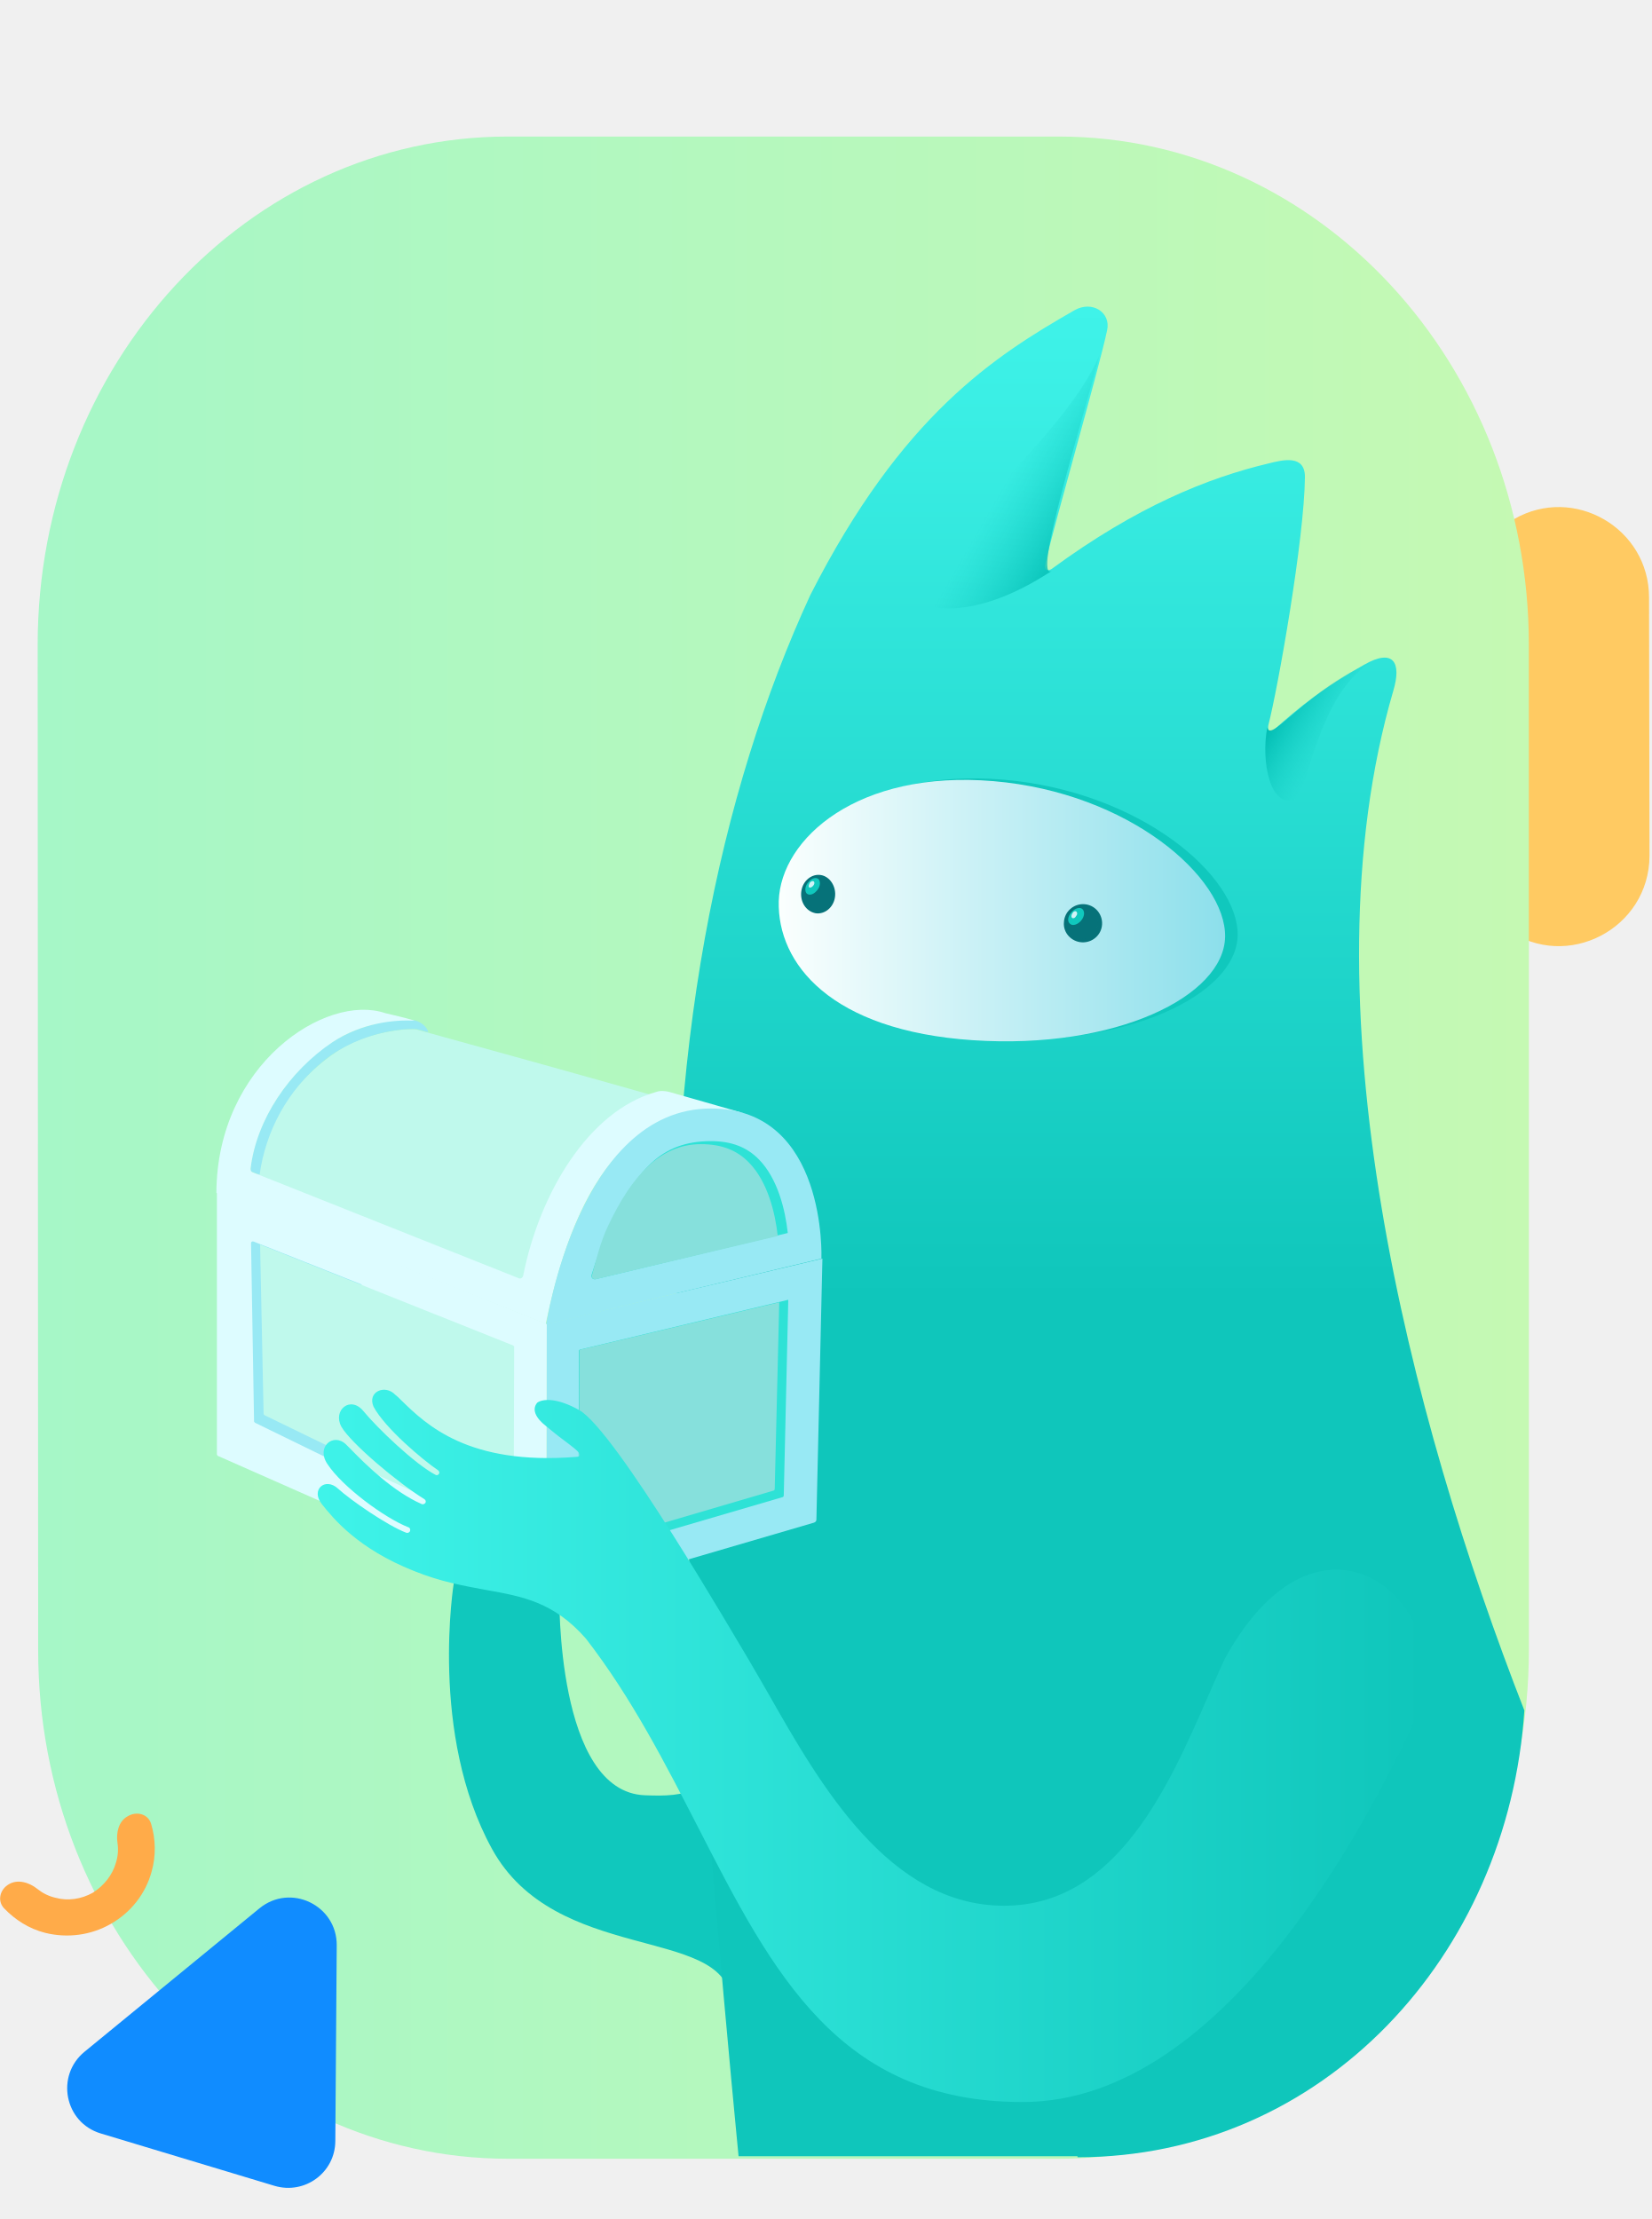
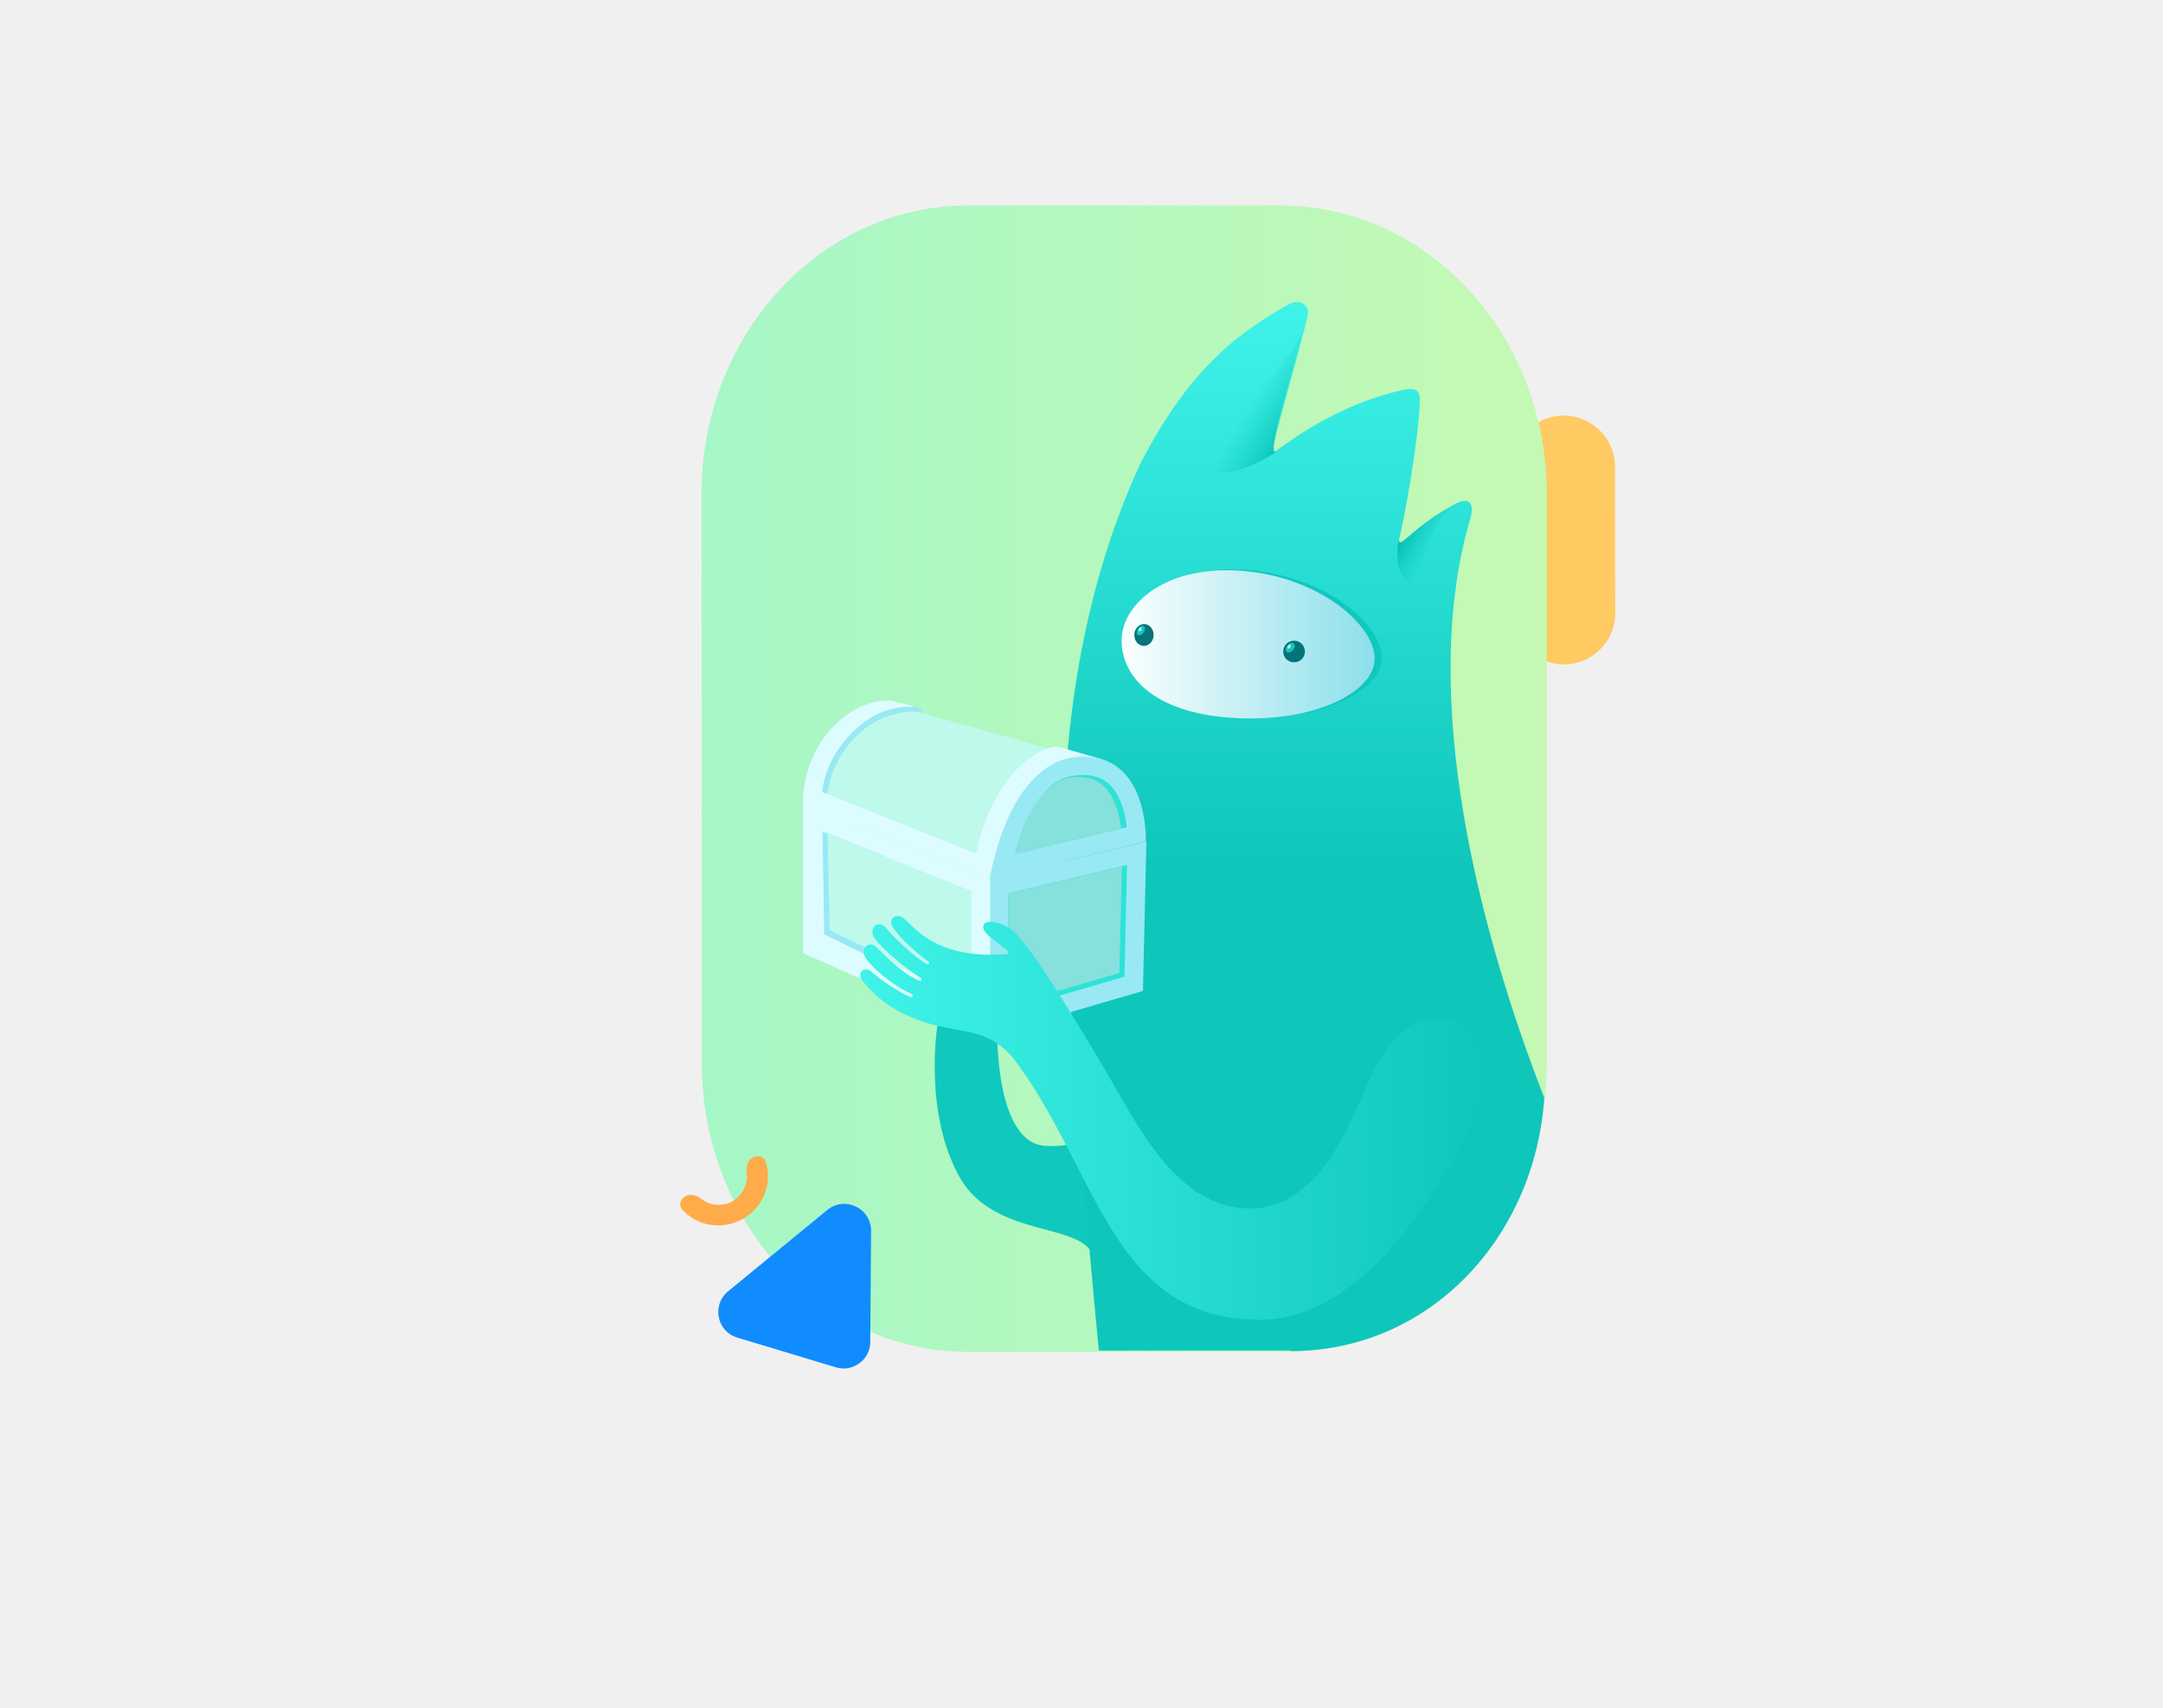
- <svg xmlns="http://www.w3.org/2000/svg" width="329" height="442" viewBox="0 0 329 442" fill="none">
+ <svg xmlns="http://www.w3.org/2000/svg" width="760" height="600" viewBox="0 0 760 600" fill="none">
  <g clip-path="url(#clip0)">
-     <path d="M328.436 119.036C328.46 105.194 313.478 96.544 301.552 103.399L261.101 126.464C249.598 132.986 248.844 149.294 259.725 156.846L300.184 185.17C312.091 193.546 328.465 184.986 328.529 170.474L328.436 119.036Z" fill="#FFCA62" />
-     <path d="M7.5 128.5C7.5 72.5 49.4 27.2 101.1 27.2H210.9C262.6 27.2 304.5 72.6 304.5 128.5V328.7C304.5 384.7 262.6 430 210.9 430H101.2C49.5 430 7.6 384.6 7.6 328.7L7.5 128.5Z" fill="url(#paint0_linear)" />
-     <path d="M90.4 315.2C90.4 315.2 85.4 345.4 98 368.3C110.6 391.2 144 383.6 145.5 398.1C170.2 378.2 161.1 331.4 151.3 344.5C141.5 357.5 136.6 357.9 128.5 357.6C110.7 357 111.4 317.6 111.4 317.6L90.4 315.2Z" fill="#10C8BD" />
-     <path d="M214.6 429.7C263.5 429.7 300.4 389.5 303.6 340.7C280.8 282.3 259.3 199.8 277.5 137.6C279.2 131.9 277.5 129.1 271.7 132.4C263.9 136.8 258.8 140.8 253.7 145.4C253.2 145.9 252.4 145.8 252.6 144.5C254.5 137.2 259.8 107.3 259.9 95C259.9 90.5 255.5 91.6 252.7 92.3C240.5 95.2 226.4 100.9 209.5 113.3C208.8 113.8 207.8 113.7 208.2 112.2C210.3 103.2 218.8 73.8 220.5 65.8C221.3 62.2 217.5 59.8 214 61.8C198.1 70.9 179.6 82.7 161.4 118.5C143.4 157.5 132.1 210.1 135.1 274.1C138.1 338.1 147.1 429.5 147.1 429.5H214.6V429.7Z" fill="url(#paint1_linear)" />
-     <path d="M195.7 206.9C224.5 208.8 246.3 198.1 246.5 186.3C246.7 174.5 227.1 157.6 199.8 155.3C172.4 153 156.8 166.7 156.5 179.2C156.2 191.7 166.9 205.1 195.7 206.9Z" fill="#10C8BD" />
-     <path d="M193.8 207.2C222.3 209.1 243.8 198.4 244 186.6C244.2 174.8 224.9 157.9 197.9 155.6C170.9 153.3 155.5 167 155.1 179.5C154.8 191.9 165.4 205.3 193.8 207.2Z" fill="url(#paint2_linear)" />
-     <path d="M215.5 187.7C217.6 187.8 219.4 186.2 219.5 184.1C219.6 182 218 180.2 215.9 180.1C213.8 180 212 181.6 211.9 183.7C211.7 185.8 213.4 187.6 215.5 187.7Z" fill="#067279" />
-     <path d="M213.1 184C213.6 184.5 214.6 184.2 215.3 183.4C216 182.6 216.1 181.6 215.6 181.1C215.1 180.6 214.1 180.9 213.4 181.7C212.7 182.5 212.5 183.5 213.1 184Z" fill="#10C8BD" />
-     <path d="M213.5 182.8C213.7 183 214.1 182.9 214.3 182.5C214.6 182.2 214.6 181.8 214.4 181.6C214.2 181.4 213.8 181.5 213.6 181.9C213.4 182.2 213.3 182.6 213.5 182.8Z" fill="#D0F3F7" />
-     <path opacity="0.61" d="M216.6 182.1C216.7 181.7 217.2 181.3 217.5 181.6C218.2 182.2 218.7 183.1 218.6 184.1C218.5 185.8 217.1 187.1 215.4 187C214.6 187 213.9 186.6 213.4 186.1C213.1 185.8 213.5 185.2 213.9 185.1C214.5 184.9 215.1 184.5 215.6 183.9C216.2 183.2 216.5 182.6 216.6 182.1Z" fill="#067279" />
-     <path d="M162.4 181.9C164.2 182.2 166 180.8 166.3 178.7C166.6 176.6 165.3 174.6 163.5 174.3C161.7 174 159.9 175.4 159.6 177.5C159.3 179.6 160.5 181.5 162.4 181.9Z" fill="#067279" />
-     <path d="M160.6 177.9C161 178.4 161.9 178.3 162.6 177.5C163.3 176.8 163.5 175.8 163.1 175.2C162.7 174.7 161.8 174.8 161.1 175.6C160.4 176.3 160.2 177.3 160.6 177.9Z" fill="#10C8BD" />
-     <path d="M161.1 176.7C161.3 176.9 161.6 176.8 161.9 176.5C162.2 176.2 162.3 175.8 162.1 175.6C161.9 175.4 161.6 175.5 161.3 175.8C161.1 176.2 161 176.5 161.1 176.7Z" fill="#D0F3F7" />
-     <path opacity="0.61" d="M163.9 176.3C164 175.9 164.5 175.6 164.8 175.9C165.4 176.6 165.7 177.5 165.6 178.5C165.4 180.1 164 181.3 162.6 181C161.9 180.9 161.3 180.4 160.9 179.8C160.6 179.4 161.1 178.9 161.5 178.8C162 178.7 162.6 178.3 163.1 177.8C163.4 177.4 163.8 176.9 163.9 176.3Z" fill="#067279" />
-     <path d="M182 119.7C184.2 121 193.5 124.2 209.5 113.7C205.5 116.1 215.5 84.2 219 70.7C211 89.7 175.5 115.7 182 119.7Z" fill="url(#paint3_linear)" />
-     <path d="M258 159.2C253 161.2 251.1 151.7 252.4 144.9C253 148.2 260.5 137.2 273.5 131.7C262.5 137.7 260.4 158.2 258 159.2Z" fill="url(#paint4_linear)" />
-     <path d="M108.9 263.7L108.8 318.9L162.1 303.3C162.4 303.2 162.6 303 162.6 302.7L163.8 250.7L108.9 263.7Z" fill="#98E9F4" />
-     <path d="M155.9 298.2C156 298.2 156.1 298 156.1 297.9L157 258.9L115.6 268.8C115.4 268.8 115.3 269 115.3 269.1L115.2 309.7C115.2 309.9 115.4 310.1 115.6 310L155.9 298.2Z" fill="#2EE2D6" />
-     <path d="M154.1 296.9C154.2 296.9 154.3 296.7 154.3 296.6L155.2 259.4L115.7 268.8C115.5 268.8 115.4 269 115.4 269.1L115.3 308.3L154.1 296.9Z" fill="#86E0DC" />
-     <path d="M108.9 263.7L108.8 318.9L43.4 290C43.3 289.9 43.2 289.8 43.2 289.7V237.4L108.9 263.7Z" fill="#DDFCFF" />
-     <path d="M72 293.2C72 293.4 71.7 293.6 71.5 293.5L50.8 283.4C50.7 283.3 50.6 283.2 50.6 283.1L50 247.6C50 247.4 50.2 247.2 50.5 247.3L71.9 255.8C72 255.9 72.1 256 72.1 256.1V293.2H72Z" fill="#98E9F4" />
-     <path d="M70.4 255.3L102.2 268C102.3 268.1 102.4 268.2 102.4 268.3L102.3 306.3L70.6 291.7C70.6 291.7 70.5 291.6 70.3 291.6C69.1 291.1 65 289.3 70.4 291.4V290.5L52.7 281.9C52.6 281.8 52.5 281.7 52.5 281.6L51.8 247.9L70.4 255.3Z" fill="#BFF9EC" />
-     <path d="M104.6 255.8L51.2 234.5C52.1 224.5 58.6 215 67.3 209.3C73.1 205.4 81.7 204.7 83.1 205.1C97.3 209 118.1 214.8 132.2 218.8C117.8 221.7 107.7 239.1 104.6 255.8Z" fill="#BFF9EC" />
-     <path d="M49.9 233.3C49.9 233.3 49.9 222.6 61.2 211.5C70.4 202.5 81.2 203.1 82.3 203.2C83.4 203.3 85 204.3 85.3 205.6C84.5 205.4 83 205 83 205C81.3 204.8 72.1 205.2 64.6 211.2C57.1 217.2 52.9 225.5 51.7 234C51.1 233.8 49.9 233.3 49.9 233.3Z" fill="#98E9F4" />
-     <path d="M76.7 201.8C78.4 202.2 80.6 202.7 82.6 203.3C78.6 203.1 72.1 203.7 66.2 207.6C57.6 213.4 51.1 222.9 49.9 232.8C49.9 233.1 50 233.4 50.3 233.5L103.3 254.6C103.7 254.8 104.1 254.5 104.2 254.1C107.4 237.9 117.1 221.3 130.7 217.5C131.5 217.2 132.5 217.3 133.3 217.5C142 220 148 221.7 148 221.7C127.6 218.7 115.1 232.7 108.7 263.7L43.1 237.6C43.2 212 64.9 197.8 76.7 201.8Z" fill="#DDFCFF" />
-     <path d="M163.6 250.7L108.8 263.8C108.8 263.8 115.2 220.8 141.6 220.8C164.8 220.8 163.6 250.7 163.6 250.7Z" fill="#98E9F4" />
-     <path d="M156.9 245.6C156.4 241 154.9 234.8 151.2 231C148.8 228.5 145.7 227.3 141.6 227.3C131.5 227.3 126.7 233.2 121.3 244.8C119.8 247.9 118.7 251.1 117.8 254C117.7 254.5 118.1 254.9 118.6 254.8L156.9 245.6Z" fill="#2EE2D6" />
-     <path d="M154.9 246.2C154.4 241.6 152.9 235.4 149.2 231.6C146.8 229.1 143.7 227.9 139.6 227.9C131.5 227.9 125.8 234.2 121.1 244.2C119.6 247.3 118.7 251.1 117.9 254C117.7 254.5 118.2 254.9 118.7 254.8L154.9 246.2Z" fill="#86E0DC" />
-     <path d="M115.4 280.9C122.6 285 146.2 325.8 149 330.4C150.3 332.6 151.6 334.9 153 337.3C163.4 355.6 177.1 379.6 200 379.6C222.5 379.6 232.9 355.5 240.6 337.9C241.8 335.2 242.9 332.6 244 330.3C264 294 292.3 321.6 281.6 343.1C281.4 343.4 281.3 343.8 281.1 344.2C274.2 358.5 245.2 418.8 203.6 418.7C167.1 418.7 153.9 393 139.1 364.1C132.6 351.5 125.9 338.3 116.7 326.4C110.3 319.1 104.1 318 96.8 316.7C92.5 315.9 87.8 315.1 82.4 312.9C71.3 308.5 66.4 302.5 64.1 299.6C61.8 296.7 64.8 294.2 67.3 296.5C69.8 298.8 77.2 303.9 80.9 305.3C81.2 305.4 81.4 305.3 81.6 305.1C81.8 304.8 81.7 304.3 81.3 304.2C76.7 302.4 68.2 296.2 65.2 291.6C62.9 288.2 66.4 285.3 68.9 287.7C69.1 287.9 69.4 288.2 69.6 288.4C72.9 291.8 78.3 297.1 84 299.6C84.2 299.7 84.5 299.6 84.7 299.4C84.9 299.1 84.8 298.8 84.5 298.6C79.3 295.4 69.9 287.5 68 284.2C66.2 280.9 69.8 277.9 72.4 281.1C75.1 284.4 82.7 291.7 86.8 293.8C87 293.9 87.3 293.8 87.4 293.6C87.6 293.4 87.5 293.1 87.3 292.9C84.2 290.8 76.7 284.5 74.4 280.2C73.1 277.2 76.7 275.7 78.7 277.8C79.1 278.1 79.5 278.5 79.9 278.9C84.9 283.8 93.3 291.9 114.7 290.2C115.1 290.2 115.8 290.1 115.3 289.4C115.1 289 113.8 288 112.2 286.8C111.1 286 109.9 285 108.8 284.1C106.6 282.4 105.9 280.7 107 279.4C108.1 278.6 111 278.4 115.4 280.9Z" fill="url(#paint5_linear)" />
-     <path d="M16.848 408.675C11.032 413.434 12.83 422.784 20.054 424.957L54.674 435.394C60.692 437.189 66.755 432.772 66.785 426.467L67.065 387.476C67.119 379.544 57.892 375.023 51.655 380.136L16.848 408.675Z" fill="#108CFF" />
-     <path d="M1.8 375.3C-0 376.3 -0.6 378.6 0.8 380.1C3 382.4 5.8 384.2 9 385C13.4 386.1 18.1 385.5 22.1 383.2C26.1 380.9 29 377.2 30.2 372.8C31.1 369.6 31 366.3 30.1 363.3C29.5 361.3 27.2 360.7 25.4 361.8C23.6 362.8 23.1 365.1 23.4 367.1C23.6 368.4 23.5 369.7 23.1 371C22.4 373.5 20.7 375.6 18.5 377C16.2 378.3 13.5 378.7 11 378C9.7 377.7 8.5 377.1 7.5 376.3C5.8 374.9 3.5 374.3 1.8 375.3Z" fill="#FFAB49" />
+     <path d="M567.436 164.036C567.46 150.194 552.478 141.544 540.552 148.399L500.101 171.464C488.598 177.986 487.844 194.294 498.725 201.846L539.184 230.17C551.091 238.546 567.465 229.986 567.529 215.474L567.436 164.036Z" fill="#FFCA62" />
+     <path d="M246.5 173.5C246.5 117.5 288.4 72.2 340.1 72.2H449.9C501.6 72.2 543.5 117.6 543.5 173.5V373.7C543.5 429.7 501.6 475 449.9 475H340.2C288.5 475 246.6 429.6 246.6 373.7L246.5 173.5Z" fill="url(#paint0_linear)" />
+     <path d="M329.4 360.2C329.4 360.2 324.4 390.4 337 413.3C349.6 436.2 383 428.6 384.5 443.1C409.2 423.2 400.1 376.4 390.3 389.5C380.5 402.5 375.6 402.9 367.5 402.6C349.7 402 350.4 362.6 350.4 362.6L329.4 360.2Z" fill="#10C8BD" />
+     <path d="M453.6 474.7C502.5 474.7 539.4 434.5 542.6 385.7C519.8 327.3 498.3 244.8 516.5 182.6C518.2 176.9 516.5 174.1 510.7 177.4C502.9 181.8 497.8 185.8 492.7 190.4C492.2 190.9 491.4 190.8 491.6 189.5C493.5 182.2 498.8 152.3 498.9 140C498.9 135.5 494.5 136.6 491.7 137.3C479.5 140.2 465.4 145.9 448.5 158.3C447.8 158.8 446.8 158.7 447.2 157.2C449.3 148.2 457.8 118.8 459.5 110.8C460.3 107.2 456.5 104.8 453 106.8C437.1 115.9 418.6 127.7 400.4 163.5C382.4 202.5 371.1 255.1 374.1 319.1C377.1 383.1 386.1 474.5 386.1 474.5H453.6V474.7Z" fill="url(#paint1_linear)" />
+     <path d="M434.7 251.9C463.5 253.8 485.3 243.1 485.5 231.3C485.7 219.5 466.1 202.6 438.8 200.3C411.4 198 395.8 211.7 395.5 224.2C395.2 236.7 405.9 250.1 434.7 251.9Z" fill="#10C8BD" />
+     <path d="M432.8 252.2C461.3 254.1 482.8 243.4 483 231.6C483.2 219.8 463.9 202.9 436.9 200.6C409.9 198.3 394.5 212 394.1 224.5C393.8 236.9 404.4 250.3 432.8 252.2Z" fill="url(#paint2_linear)" />
+     <path d="M454.5 232.7C456.6 232.8 458.4 231.2 458.5 229.1C458.6 227 457 225.2 454.9 225.1C452.8 225 451 226.6 450.9 228.7C450.7 230.8 452.4 232.6 454.5 232.7Z" fill="#067279" />
+     <path d="M452.1 229C452.6 229.5 453.6 229.2 454.3 228.4C455 227.6 455.1 226.6 454.6 226.1C454.1 225.6 453.1 225.9 452.4 226.7C451.7 227.5 451.5 228.5 452.1 229Z" fill="#10C8BD" />
+     <path d="M452.5 227.8C452.7 228 453.1 227.9 453.3 227.5C453.6 227.2 453.6 226.8 453.4 226.6C453.2 226.4 452.8 226.5 452.6 226.9C452.4 227.2 452.3 227.6 452.5 227.8Z" fill="#D0F3F7" />
+     <path opacity="0.61" d="M455.6 227.1C455.7 226.7 456.2 226.3 456.5 226.6C457.2 227.2 457.7 228.1 457.6 229.1C457.5 230.8 456.1 232.1 454.4 232C453.6 232 452.9 231.6 452.4 231.1C452.1 230.8 452.5 230.2 452.9 230.1C453.5 229.9 454.1 229.5 454.6 228.9C455.2 228.2 455.5 227.6 455.6 227.1Z" fill="#067279" />
+     <path d="M401.4 226.9C403.2 227.2 405 225.8 405.3 223.7C405.6 221.6 404.3 219.6 402.5 219.3C400.7 219 398.9 220.4 398.6 222.5C398.3 224.6 399.5 226.5 401.4 226.9Z" fill="#067279" />
+     <path d="M399.6 222.9C400 223.4 400.9 223.3 401.6 222.5C402.3 221.8 402.5 220.8 402.1 220.2C401.7 219.7 400.8 219.8 400.1 220.6C399.4 221.3 399.2 222.3 399.6 222.9Z" fill="#10C8BD" />
+     <path d="M400.1 221.7C400.3 221.9 400.6 221.8 400.9 221.5C401.2 221.2 401.3 220.8 401.1 220.6C400.9 220.4 400.6 220.5 400.3 220.8C400.1 221.2 400 221.5 400.1 221.7Z" fill="#D0F3F7" />
+     <path opacity="0.61" d="M402.9 221.3C403 220.9 403.5 220.6 403.8 220.9C404.4 221.6 404.7 222.5 404.6 223.5C404.4 225.1 403 226.3 401.6 226C400.9 225.9 400.3 225.4 399.9 224.8C399.6 224.4 400.1 223.9 400.5 223.8C401 223.7 401.6 223.3 402.1 222.8C402.4 222.4 402.8 221.9 402.9 221.3Z" fill="#067279" />
+     <path d="M421 164.7C423.2 166 432.5 169.2 448.5 158.7C444.5 161.1 454.5 129.2 458 115.7C450 134.7 414.5 160.7 421 164.7Z" fill="url(#paint3_linear)" />
+     <path d="M497 204.2C492 206.2 490.1 196.7 491.4 189.9C492 193.2 499.5 182.2 512.5 176.7C501.5 182.7 499.4 203.2 497 204.2Z" fill="url(#paint4_linear)" />
+     <path d="M347.9 308.7L347.8 363.9L401.1 348.3C401.4 348.2 401.6 348 401.6 347.7L402.8 295.7L347.9 308.7Z" fill="#98E9F4" />
+     <path d="M394.9 343.2C395 343.2 395.1 343 395.1 342.9L396 303.9L354.6 313.8C354.4 313.8 354.3 314 354.3 314.1L354.2 354.7C354.2 354.9 354.4 355.1 354.6 355L394.9 343.2Z" fill="#2EE2D6" />
+     <path d="M393.1 341.9C393.2 341.9 393.3 341.7 393.3 341.6L394.2 304.4L354.7 313.8C354.5 313.8 354.4 314 354.4 314.1L354.3 353.3L393.1 341.9Z" fill="#86E0DC" />
+     <path d="M347.9 308.7L347.8 363.9L282.4 335C282.3 334.9 282.2 334.8 282.2 334.7V282.4L347.9 308.7Z" fill="#DDFCFF" />
+     <path d="M311 338.2C311 338.4 310.7 338.6 310.5 338.5L289.8 328.4C289.7 328.3 289.6 328.2 289.6 328.1L289 292.6C289 292.4 289.2 292.2 289.5 292.3L310.9 300.8C311 300.9 311.1 301 311.1 301.1V338.2H311Z" fill="#98E9F4" />
+     <path d="M309.4 300.3L341.2 313C341.3 313.1 341.4 313.2 341.4 313.3L341.3 351.3L309.6 336.7C309.6 336.7 309.5 336.6 309.3 336.6C308.1 336.1 304 334.3 309.4 336.4V335.5L291.7 326.9C291.6 326.8 291.5 326.7 291.5 326.6L290.8 292.9L309.4 300.3Z" fill="#BFF9EC" />
+     <path d="M343.6 300.8L290.2 279.5C291.1 269.5 297.6 260 306.3 254.3C312.1 250.4 320.7 249.7 322.1 250.1C336.3 254 357.1 259.8 371.2 263.8C356.8 266.7 346.7 284.1 343.6 300.8Z" fill="#BFF9EC" />
+     <path d="M288.9 278.3C288.9 278.3 288.9 267.6 300.2 256.5C309.4 247.5 320.2 248.1 321.3 248.2C322.4 248.3 324 249.3 324.3 250.6C323.5 250.4 322 250 322 250C320.3 249.8 311.1 250.2 303.6 256.2C296.1 262.2 291.9 270.5 290.7 279C290.1 278.8 288.9 278.3 288.9 278.3Z" fill="#98E9F4" />
+     <path d="M315.7 246.8C317.4 247.2 319.6 247.7 321.6 248.3C317.6 248.1 311.1 248.7 305.2 252.6C296.6 258.4 290.1 267.9 288.9 277.8C288.9 278.1 289 278.4 289.3 278.5L342.3 299.6C342.7 299.8 343.1 299.5 343.2 299.1C346.4 282.9 356.1 266.3 369.7 262.5C370.5 262.2 371.5 262.3 372.3 262.5C381 265 387 266.7 387 266.7C366.6 263.7 354.1 277.7 347.7 308.7L282.1 282.6C282.2 257 303.9 242.8 315.7 246.8Z" fill="#DDFCFF" />
+     <path d="M402.6 295.7L347.8 308.8C347.8 308.8 354.2 265.8 380.6 265.8C403.8 265.8 402.6 295.7 402.6 295.7Z" fill="#98E9F4" />
+     <path d="M395.9 290.6C395.4 286 393.9 279.8 390.2 276C387.8 273.5 384.7 272.3 380.6 272.3C370.5 272.3 365.7 278.2 360.3 289.8C358.8 292.9 357.7 296.1 356.8 299C356.7 299.5 357.1 299.9 357.6 299.8L395.9 290.6Z" fill="#2EE2D6" />
+     <path d="M393.9 291.2C393.4 286.6 391.9 280.4 388.2 276.6C385.8 274.1 382.7 272.9 378.6 272.9C370.5 272.9 364.8 279.2 360.1 289.2C358.6 292.3 357.7 296.1 356.9 299C356.7 299.5 357.2 299.9 357.7 299.8L393.9 291.2Z" fill="#86E0DC" />
+     <path d="M354.4 325.9C361.6 330 385.2 370.8 388 375.4C389.3 377.6 390.6 379.9 392 382.3C402.4 400.6 416.1 424.6 439 424.6C461.5 424.6 471.9 400.5 479.6 382.9C480.8 380.2 481.9 377.6 483 375.3C503 339 531.3 366.6 520.6 388.1C520.4 388.4 520.3 388.8 520.1 389.2C513.2 403.5 484.2 463.8 442.6 463.7C406.1 463.7 392.9 438 378.1 409.1C371.6 396.5 364.9 383.3 355.7 371.4C349.3 364.1 343.1 363 335.8 361.7C331.5 360.9 326.8 360.1 321.4 357.9C310.3 353.5 305.4 347.5 303.1 344.6C300.8 341.7 303.8 339.2 306.3 341.5C308.8 343.8 316.2 348.9 319.9 350.3C320.2 350.4 320.4 350.3 320.6 350.1C320.8 349.8 320.7 349.3 320.3 349.2C315.7 347.4 307.2 341.2 304.2 336.6C301.9 333.2 305.4 330.3 307.9 332.7C308.1 332.9 308.4 333.2 308.6 333.4C311.9 336.8 317.3 342.1 323 344.6C323.2 344.7 323.5 344.6 323.7 344.4C323.9 344.1 323.8 343.8 323.5 343.6C318.3 340.4 308.9 332.5 307 329.2C305.2 325.9 308.8 322.9 311.4 326.1C314.1 329.4 321.7 336.7 325.8 338.8C326 338.9 326.3 338.8 326.4 338.6C326.6 338.4 326.5 338.1 326.3 337.9C323.2 335.8 315.7 329.5 313.4 325.2C312.1 322.2 315.7 320.7 317.7 322.8C318.1 323.1 318.5 323.5 318.9 323.9C323.9 328.8 332.3 336.9 353.7 335.2C354.1 335.2 354.8 335.1 354.3 334.4C354.1 334 352.8 333 351.2 331.8C350.1 331 348.9 330 347.8 329.1C345.6 327.4 344.9 325.7 346 324.4C347.1 323.6 350 323.4 354.4 325.9Z" fill="url(#paint5_linear)" />
+     <path d="M255.848 453.675C250.032 458.434 251.83 467.784 259.054 469.956L293.674 480.393C299.692 482.188 305.755 477.771 305.785 471.466L306.065 432.476C306.119 424.544 296.892 420.023 290.655 425.136L255.848 453.675Z" fill="#108CFF" />
+     <path d="M240.8 420.3C239 421.3 238.4 423.6 239.8 425.1C242 427.4 244.8 429.2 248 430C252.4 431.1 257.1 430.5 261.1 428.2C265.1 425.9 268 422.2 269.2 417.8C270.1 414.6 270 411.3 269.1 408.3C268.5 406.3 266.2 405.7 264.4 406.8C262.6 407.8 262.1 410.1 262.4 412.1C262.6 413.4 262.5 414.7 262.1 416C261.4 418.5 259.7 420.6 257.5 422C255.2 423.3 252.5 423.7 250 423C248.7 422.7 247.5 422.1 246.5 421.3C244.8 419.9 242.5 419.3 240.8 420.3Z" fill="#FFAB49" />
  </g>
  <defs>
-     <linearGradient id="paint0_linear" x1="7.518" y1="228.577" x2="304.592" y2="228.577" gradientUnits="userSpaceOnUse">
+     <linearGradient id="paint0_linear" x1="246.518" y1="273.577" x2="543.592" y2="273.577" gradientUnits="userSpaceOnUse">
      <stop stop-color="#A6F7C7" />
      <stop offset="1" stop-color="#C5F9B3" />
    </linearGradient>
-     <linearGradient id="paint1_linear" x1="219.209" y1="61.152" x2="219.209" y2="429.652" gradientUnits="userSpaceOnUse">
+     <linearGradient id="paint1_linear" x1="458.208" y1="106.152" x2="458.208" y2="474.652" gradientUnits="userSpaceOnUse">
      <stop stop-color="#3FF3E9" />
      <stop offset="0.536" stop-color="#0FC6BB" />
    </linearGradient>
-     <linearGradient id="paint2_linear" x1="155.112" y1="181.379" x2="244.029" y2="181.379" gradientUnits="userSpaceOnUse">
+     <linearGradient id="paint2_linear" x1="394.112" y1="226.379" x2="483.029" y2="226.379" gradientUnits="userSpaceOnUse">
      <stop stop-color="#FBFFFE" />
      <stop offset="1" stop-color="#8CDFEB" />
    </linearGradient>
-     <linearGradient id="paint3_linear" x1="217.708" y1="105.078" x2="200.682" y2="95.248" gradientUnits="userSpaceOnUse">
+     <linearGradient id="paint3_linear" x1="456.708" y1="150.078" x2="439.682" y2="140.248" gradientUnits="userSpaceOnUse">
      <stop stop-color="#00BCB2" />
      <stop offset="1" stop-color="#18D1C7" stop-opacity="0" />
    </linearGradient>
-     <linearGradient id="paint4_linear" x1="255.169" y1="140.011" x2="265.765" y2="146.128" gradientUnits="userSpaceOnUse">
+     <linearGradient id="paint4_linear" x1="494.169" y1="185.011" x2="504.765" y2="191.128" gradientUnits="userSpaceOnUse">
      <stop stop-color="#00BCB2" />
      <stop offset="1" stop-color="#18D1C7" stop-opacity="0" />
    </linearGradient>
-     <linearGradient id="paint5_linear" x1="63.311" y1="348.014" x2="283.942" y2="348.014" gradientUnits="userSpaceOnUse">
+     <linearGradient id="paint5_linear" x1="302.311" y1="393.014" x2="522.942" y2="393.014" gradientUnits="userSpaceOnUse">
      <stop stop-color="#3FF3E9" />
      <stop offset="1" stop-color="#0FC6BB" />
    </linearGradient>
    <clipPath id="clip0">
-       <rect width="328.6" height="441.2" fill="white" />
+       <rect width="328.6" height="441.2" fill="white" transform="translate(239 45)" />
    </clipPath>
  </defs>
</svg>
